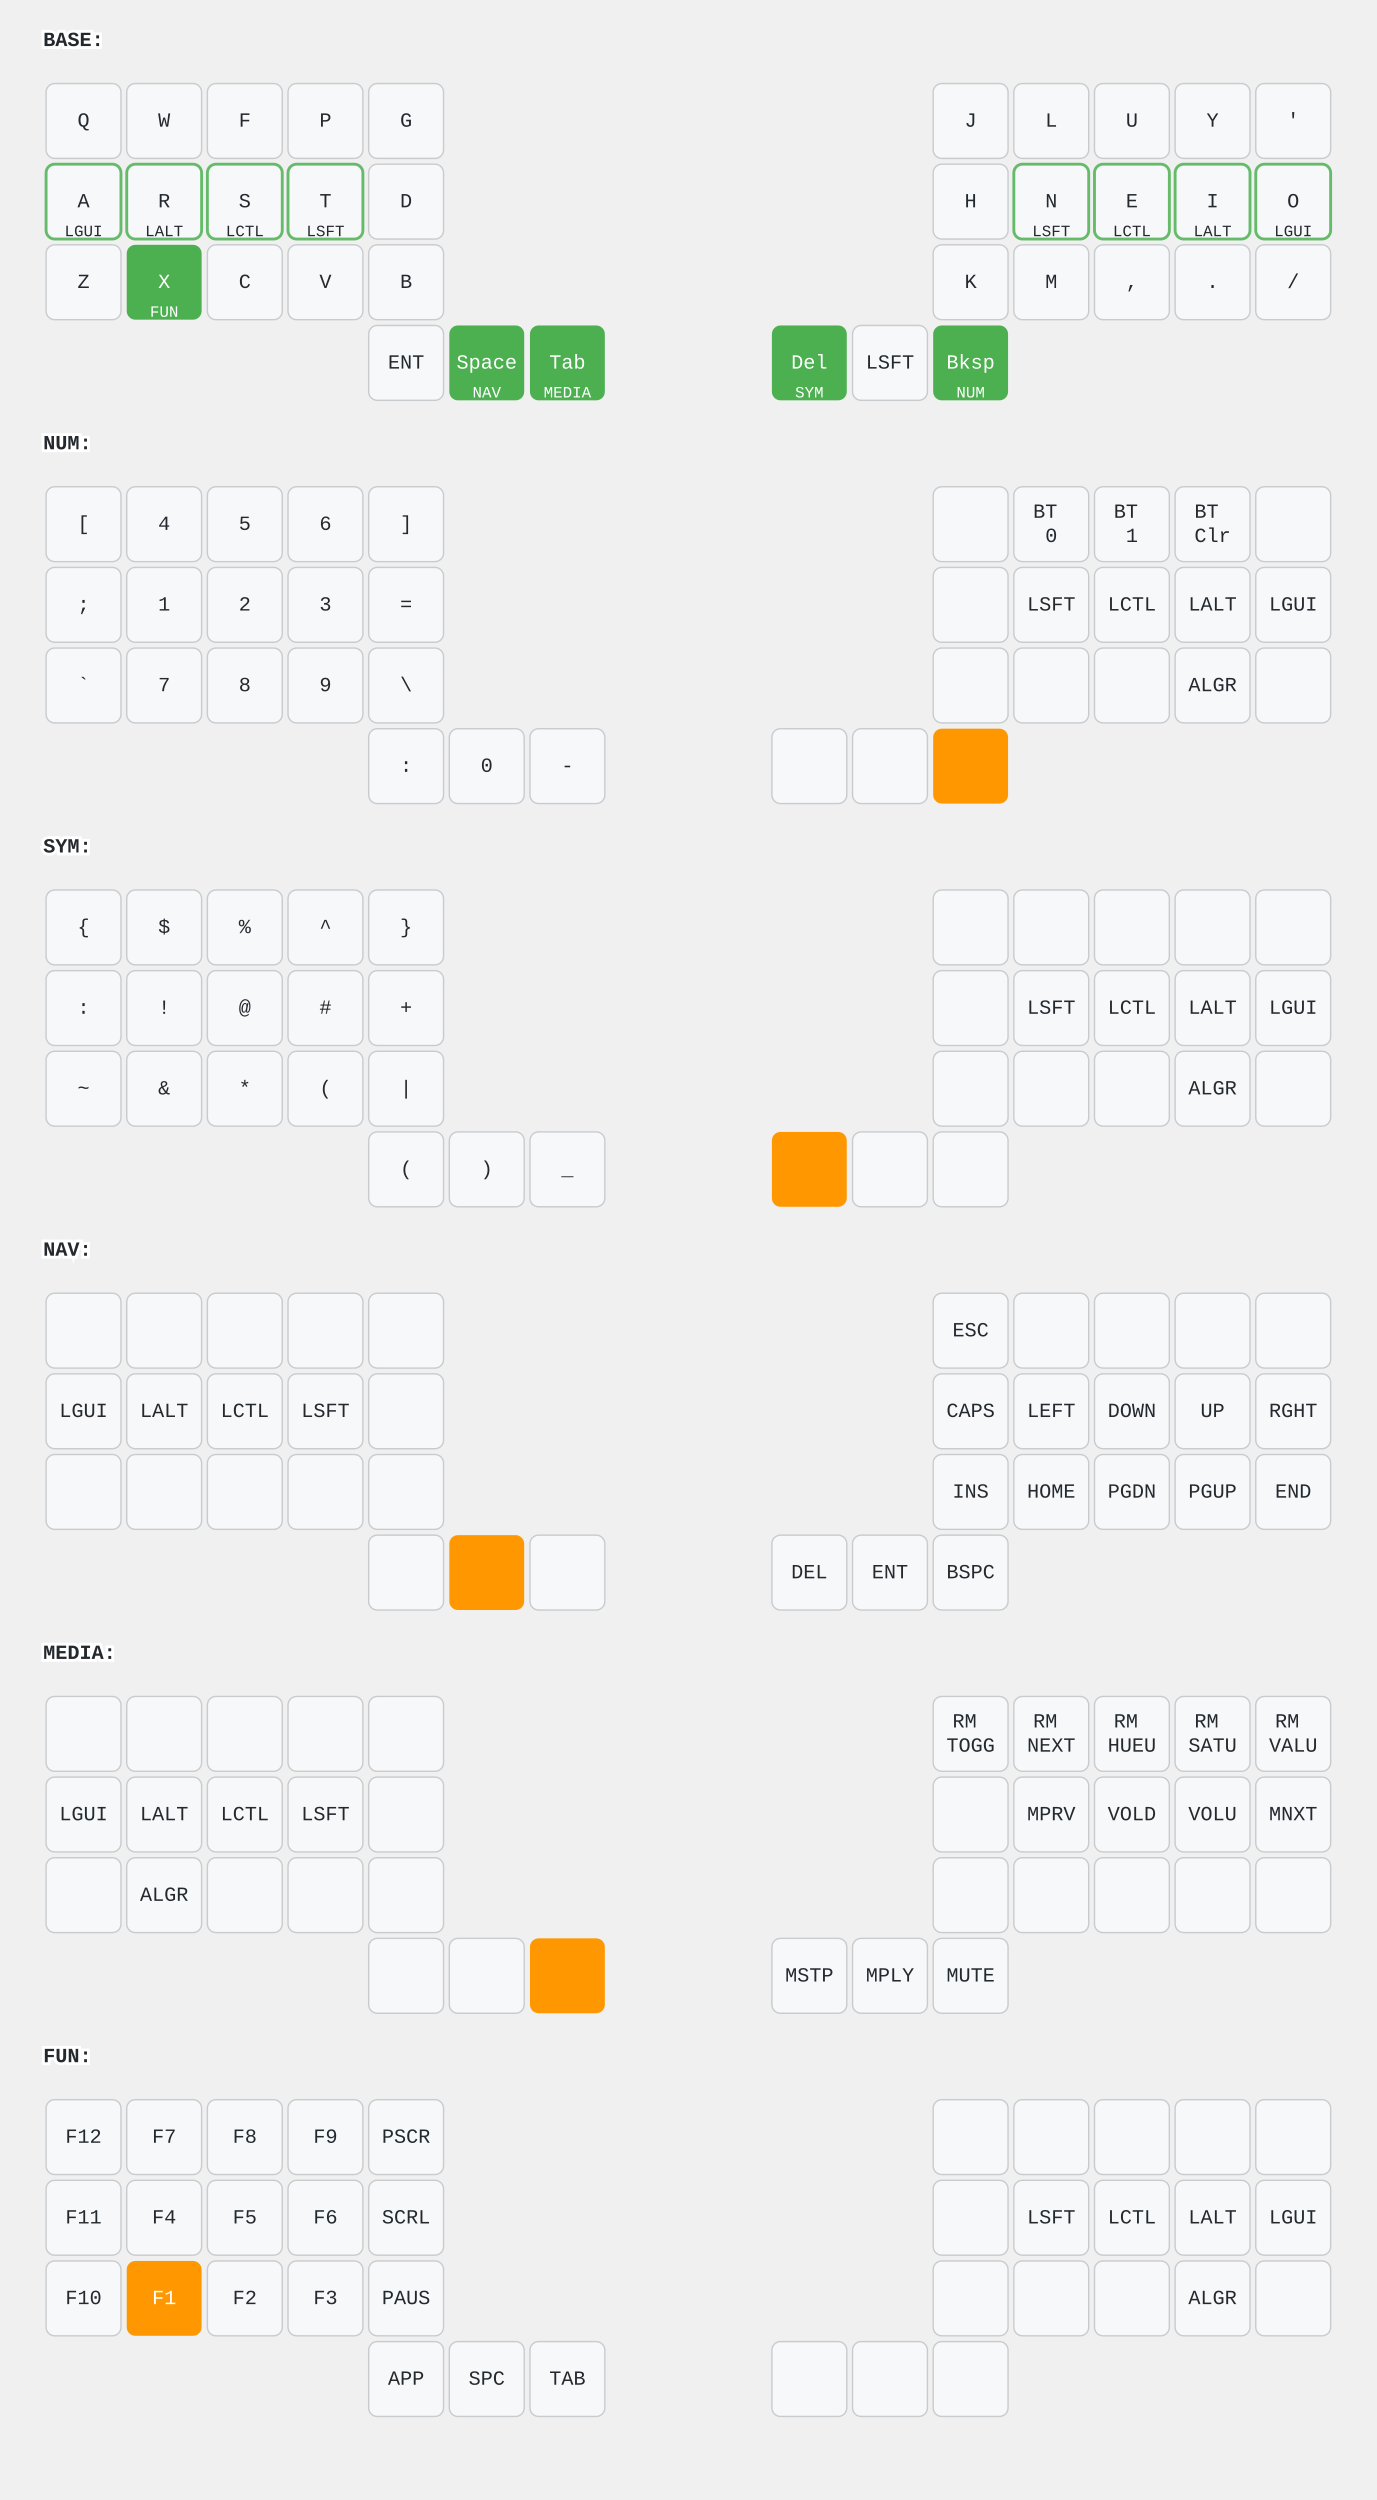
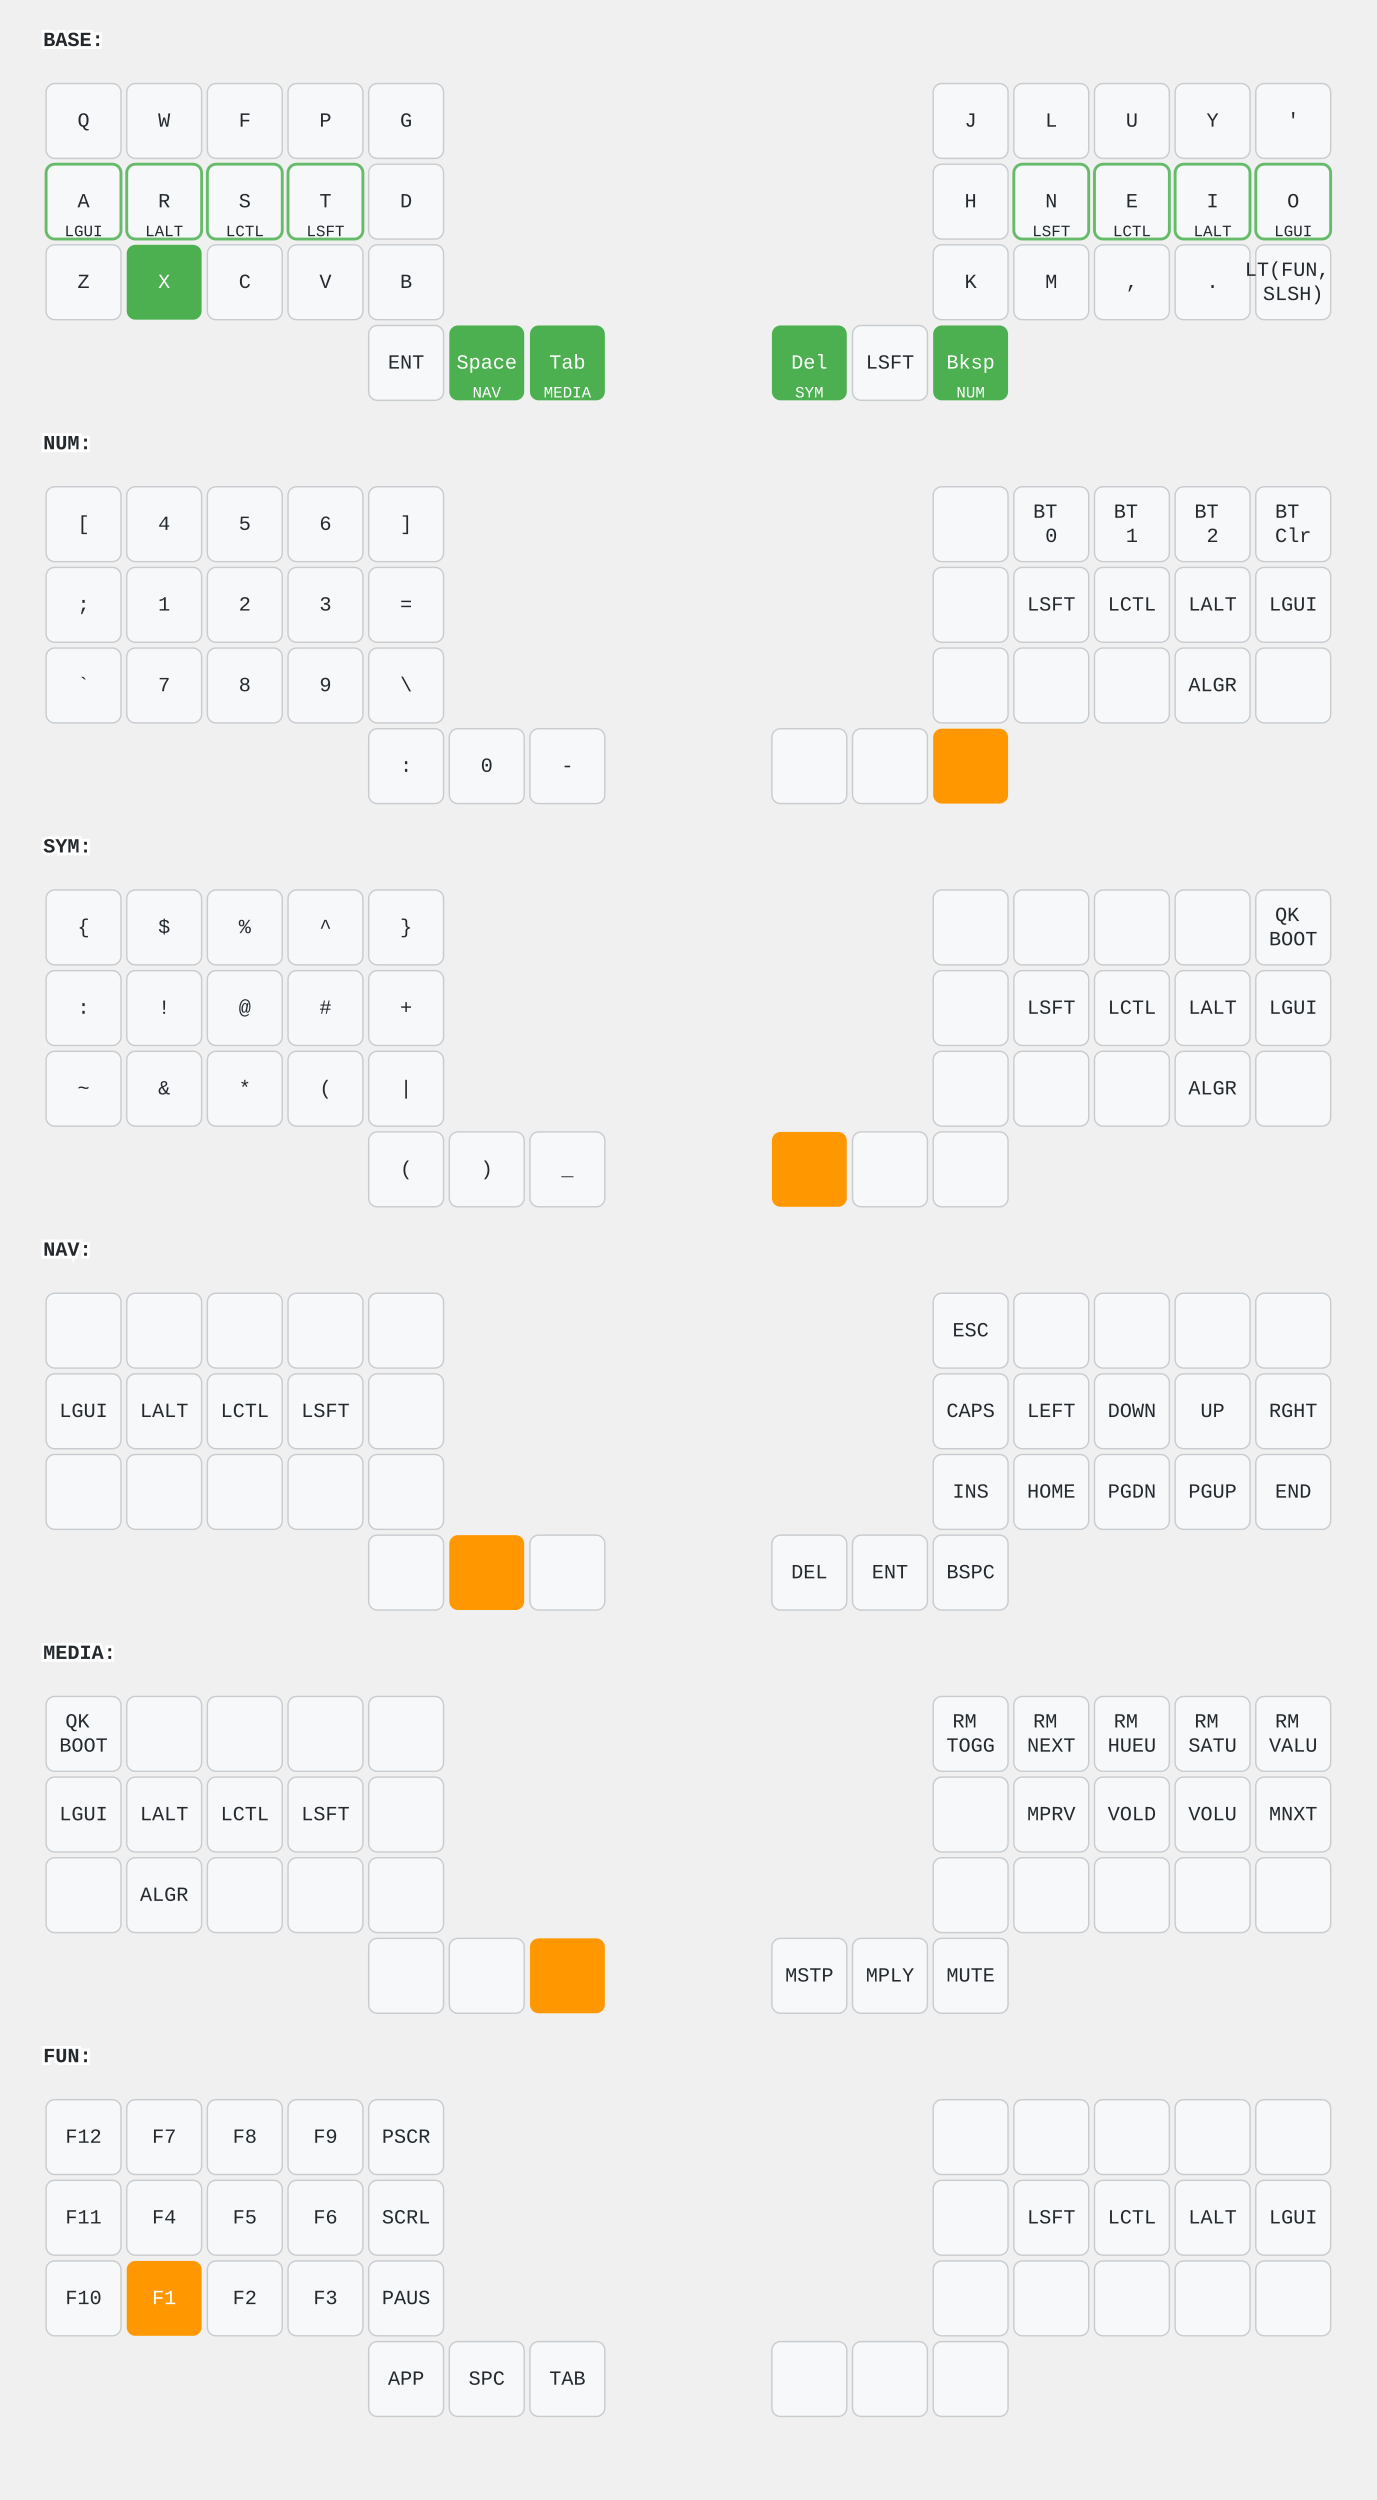
<svg xmlns="http://www.w3.org/2000/svg" width="956" height="1736" viewBox="0 0 956 1736" class="keymap">
  <style>/* inherit to force styles through use tags */
svg path {
    fill: inherit;
}

/* font and background color specifications */
svg.keymap {
    font-family: SFMono-Regular,Consolas,Liberation Mono,Menlo,monospace;
    font-size: 14px;
    font-kerning: normal;
    text-rendering: optimizeLegibility;
    fill: #24292e;
}

/* default key styling */
rect.key {
    fill: #f6f8fa;
}

rect.key, rect.combo {
    stroke: #c9cccf;
    stroke-width: 1;
}

/* default key side styling, only used is draw_key_sides is set */
rect.side {
    filter: brightness(90%);
}

/* color accent for combo boxes */
rect.combo, rect.combo-separate {
    fill: #cdf;
}

/* color accent for held keys */
rect.held, rect.combo.held {
    fill: #fdd;
}

/* color accent for ghost (optional) keys */
rect.ghost, rect.combo.ghost {
    stroke-dasharray: 4, 4;
    stroke-width: 2;
}

text {
    text-anchor: middle;
    dominant-baseline: middle;
}

/* styling for layer labels */
text.label {
    font-weight: bold;
    text-anchor: start;
    stroke: white;
    stroke-width: 4;
    paint-order: stroke;
}

/* styling for optional footer */
text.footer {
    text-anchor: end;
    dominant-baseline: auto;
    stroke: white;
    stroke-width: 4;
    paint-order: stroke;
}

/* styling for combo tap, and key non-tap label text */
text.combo, text.hold, text.shifted, text.left, text.right {
    font-size: 11px;
}

text.hold {
    text-anchor: middle;
    dominant-baseline: auto;
}

text.shifted {
    text-anchor: middle;
    dominant-baseline: hanging;
}

text.left {
    text-anchor: start;
}

text.right {
    text-anchor: end;
}

text.layer-activator {
    text-decoration: underline;
}

/* styling for hold/shifted label text in combo box */
text.combo.hold, text.combo.shifted, text.combo.left, text.combo.right {
    font-size: 8px;
}

/* lighter symbol for transparent keys */
text.trans {
    fill: #7b7e81;
}

/* styling for combo dendrons */
path.combo {
    stroke-width: 1;
    stroke: gray;
    fill: none;
}

/* Start Tabler Icons Cleanup */
/* cannot use height/width with glyphs */
.icon-tabler &gt; path {
    fill: inherit;
    stroke: inherit;
    stroke-width: 2;
}
/* hide tabler's default box */
.icon-tabler &gt; path[stroke="none"][fill="none"] {
    visibility: hidden;
}
/* End Tabler Icons Cleanup */

/* Remove underline from layer activator text */
text.layer-activator {
  text-decoration: none !important;
}

/* Remove bold from hold text (layer names on modifier keys) */
text.hold {
  font-weight: normal !important;
}

/* Highlight layer-tap thumb keys (positions 21, 31-33, 35) with bright green */
.layer-BASE .keypos-21 rect,
.layer-BASE .keypos-31 rect,
.layer-BASE .keypos-32 rect,
.layer-BASE .keypos-33 rect,
.layer-BASE .keypos-35 rect {
  fill: #4CAF50 !important;
  stroke: none !important;
  opacity: 1 !important;
}
.layer-BASE .keypos-21 text,
.layer-BASE .keypos-31 text,
.layer-BASE .keypos-32 text,
.layer-BASE .keypos-33 text,
.layer-BASE .keypos-35 text {
  fill: white !important;
}

/* Highlight home row mods (positions 10-13, 16-19) with lighter green stroke */
.layer-BASE .keypos-10 rect,
.layer-BASE .keypos-11 rect,
.layer-BASE .keypos-12 rect,
.layer-BASE .keypos-13 rect,
.layer-BASE .keypos-16 rect,
.layer-BASE .keypos-17 rect,
.layer-BASE .keypos-18 rect,
.layer-BASE .keypos-19 rect {
  stroke: #66BB6A !important;
  stroke-width: 2 !important;
}

/* On other layers, highlight the key that keeps you on that layer */
.layer-NAV .keypos-31 rect,
.layer-MEDIA .keypos-32 rect,
.layer-NUM .keypos-35 rect,
.layer-SYM .keypos-33 rect,
.layer-FUN .keypos-21 rect {
  fill: #FF9800 !important;
  stroke: none !important;
}
.layer-NAV .keypos-31 text,
.layer-MEDIA .keypos-32 text,
.layer-NUM .keypos-35 text,
.layer-SYM .keypos-33 text,
.layer-FUN .keypos-21 text {
  fill: white !important;
}

/* Make sure ghost keys (on other layers) are clearly different */
.key.ghost rect {
  opacity: 0.3 !important;
}
</style>
  <g transform="translate(30, 0)" class="layer-BASE">
    <text x="0" y="28" class="label" id="BASE">BASE:</text>
    <g transform="translate(0, 56)">
      <g transform="translate(28, 28)" class="key keypos-0">
        <rect rx="6" ry="6" x="-26" y="-26" width="52" height="52" class="key" />
        <text x="0" y="0" class="key tap">Q</text>
      </g>
      <g transform="translate(84, 28)" class="key keypos-1">
        <rect rx="6" ry="6" x="-26" y="-26" width="52" height="52" class="key" />
        <text x="0" y="0" class="key tap">W</text>
      </g>
      <g transform="translate(140, 28)" class="key keypos-2">
        <rect rx="6" ry="6" x="-26" y="-26" width="52" height="52" class="key" />
        <text x="0" y="0" class="key tap">F</text>
      </g>
      <g transform="translate(196, 28)" class="key keypos-3">
        <rect rx="6" ry="6" x="-26" y="-26" width="52" height="52" class="key" />
        <text x="0" y="0" class="key tap">P</text>
      </g>
      <g transform="translate(252, 28)" class="key keypos-4">
        <rect rx="6" ry="6" x="-26" y="-26" width="52" height="52" class="key" />
        <text x="0" y="0" class="key tap">G</text>
      </g>
      <g transform="translate(644, 28)" class="key keypos-5">
        <rect rx="6" ry="6" x="-26" y="-26" width="52" height="52" class="key" />
        <text x="0" y="0" class="key tap">J</text>
      </g>
      <g transform="translate(700, 28)" class="key keypos-6">
        <rect rx="6" ry="6" x="-26" y="-26" width="52" height="52" class="key" />
        <text x="0" y="0" class="key tap">L</text>
      </g>
      <g transform="translate(756, 28)" class="key keypos-7">
        <rect rx="6" ry="6" x="-26" y="-26" width="52" height="52" class="key" />
        <text x="0" y="0" class="key tap">U</text>
      </g>
      <g transform="translate(812, 28)" class="key keypos-8">
        <rect rx="6" ry="6" x="-26" y="-26" width="52" height="52" class="key" />
        <text x="0" y="0" class="key tap">Y</text>
      </g>
      <g transform="translate(868, 28)" class="key keypos-9">
        <rect rx="6" ry="6" x="-26" y="-26" width="52" height="52" class="key" />
        <text x="0" y="0" class="key tap">'</text>
      </g>
      <g transform="translate(28, 84)" class="key keypos-10">
        <rect rx="6" ry="6" x="-26" y="-26" width="52" height="52" class="key" />
        <text x="0" y="0" class="key tap">A</text>
        <text x="0" y="24" class="key hold">LGUI</text>
      </g>
      <g transform="translate(84, 84)" class="key keypos-11">
        <rect rx="6" ry="6" x="-26" y="-26" width="52" height="52" class="key" />
        <text x="0" y="0" class="key tap">R</text>
        <text x="0" y="24" class="key hold">LALT</text>
      </g>
      <g transform="translate(140, 84)" class="key keypos-12">
        <rect rx="6" ry="6" x="-26" y="-26" width="52" height="52" class="key" />
        <text x="0" y="0" class="key tap">S</text>
        <text x="0" y="24" class="key hold">LCTL</text>
      </g>
      <g transform="translate(196, 84)" class="key keypos-13">
        <rect rx="6" ry="6" x="-26" y="-26" width="52" height="52" class="key" />
        <text x="0" y="0" class="key tap">T</text>
        <text x="0" y="24" class="key hold">LSFT</text>
      </g>
      <g transform="translate(252, 84)" class="key keypos-14">
        <rect rx="6" ry="6" x="-26" y="-26" width="52" height="52" class="key" />
        <text x="0" y="0" class="key tap">D</text>
      </g>
      <g transform="translate(644, 84)" class="key keypos-15">
        <rect rx="6" ry="6" x="-26" y="-26" width="52" height="52" class="key" />
        <text x="0" y="0" class="key tap">H</text>
      </g>
      <g transform="translate(700, 84)" class="key keypos-16">
        <rect rx="6" ry="6" x="-26" y="-26" width="52" height="52" class="key" />
        <text x="0" y="0" class="key tap">N</text>
        <text x="0" y="24" class="key hold">LSFT</text>
      </g>
      <g transform="translate(756, 84)" class="key keypos-17">
        <rect rx="6" ry="6" x="-26" y="-26" width="52" height="52" class="key" />
        <text x="0" y="0" class="key tap">E</text>
        <text x="0" y="24" class="key hold">LCTL</text>
      </g>
      <g transform="translate(812, 84)" class="key keypos-18">
        <rect rx="6" ry="6" x="-26" y="-26" width="52" height="52" class="key" />
        <text x="0" y="0" class="key tap">I</text>
        <text x="0" y="24" class="key hold">LALT</text>
      </g>
      <g transform="translate(868, 84)" class="key keypos-19">
        <rect rx="6" ry="6" x="-26" y="-26" width="52" height="52" class="key" />
        <text x="0" y="0" class="key tap">O</text>
        <text x="0" y="24" class="key hold">LGUI</text>
      </g>
      <g transform="translate(28, 140)" class="key keypos-20">
        <rect rx="6" ry="6" x="-26" y="-26" width="52" height="52" class="key" />
        <text x="0" y="0" class="key tap">Z</text>
      </g>
      <g transform="translate(84, 140)" class="key keypos-21">
        <rect rx="6" ry="6" x="-26" y="-26" width="52" height="52" class="key" />
        <text x="0" y="0" class="key tap">X</text>
-         <a href="#FUN">
-           <text x="0" y="24" class="key hold layer-activator">FUN</text>
-         </a>
      </g>
      <g transform="translate(140, 140)" class="key keypos-22">
        <rect rx="6" ry="6" x="-26" y="-26" width="52" height="52" class="key" />
        <text x="0" y="0" class="key tap">C</text>
      </g>
      <g transform="translate(196, 140)" class="key keypos-23">
        <rect rx="6" ry="6" x="-26" y="-26" width="52" height="52" class="key" />
        <text x="0" y="0" class="key tap">V</text>
      </g>
      <g transform="translate(252, 140)" class="key keypos-24">
        <rect rx="6" ry="6" x="-26" y="-26" width="52" height="52" class="key" />
        <text x="0" y="0" class="key tap">B</text>
      </g>
      <g transform="translate(644, 140)" class="key keypos-25">
        <rect rx="6" ry="6" x="-26" y="-26" width="52" height="52" class="key" />
        <text x="0" y="0" class="key tap">K</text>
      </g>
      <g transform="translate(700, 140)" class="key keypos-26">
        <rect rx="6" ry="6" x="-26" y="-26" width="52" height="52" class="key" />
        <text x="0" y="0" class="key tap">M</text>
      </g>
      <g transform="translate(756, 140)" class="key keypos-27">
        <rect rx="6" ry="6" x="-26" y="-26" width="52" height="52" class="key" />
        <text x="0" y="0" class="key tap">,</text>
      </g>
      <g transform="translate(812, 140)" class="key keypos-28">
        <rect rx="6" ry="6" x="-26" y="-26" width="52" height="52" class="key" />
        <text x="0" y="0" class="key tap">.</text>
      </g>
      <g transform="translate(868, 140)" class="key keypos-29">
        <rect rx="6" ry="6" x="-26" y="-26" width="52" height="52" class="key" />
-         <text x="0" y="0" class="key tap">/</text>
+         <text x="0" y="0" class="key tap">
+           <tspan x="0" dy="-0.6em">LT(FUN,</tspan>
+           <tspan x="0" dy="1.2em">SLSH)</tspan>
+         </text>
      </g>
      <g transform="translate(252, 196)" class="key keypos-30">
        <rect rx="6" ry="6" x="-26" y="-26" width="52" height="52" class="key" />
        <text x="0" y="0" class="key tap">ENT</text>
      </g>
      <g transform="translate(308, 196)" class="key keypos-31">
        <rect rx="6" ry="6" x="-26" y="-26" width="52" height="52" class="key" />
        <text x="0" y="0" class="key tap">Space</text>
        <a href="#NAV">
          <text x="0" y="24" class="key hold layer-activator">NAV</text>
        </a>
      </g>
      <g transform="translate(364, 196)" class="key keypos-32">
        <rect rx="6" ry="6" x="-26" y="-26" width="52" height="52" class="key" />
        <text x="0" y="0" class="key tap">Tab</text>
        <a href="#MEDIA">
          <text x="0" y="24" class="key hold layer-activator">MEDIA</text>
        </a>
      </g>
      <g transform="translate(532, 196)" class="key keypos-33">
        <rect rx="6" ry="6" x="-26" y="-26" width="52" height="52" class="key" />
        <text x="0" y="0" class="key tap">Del</text>
        <a href="#SYM">
          <text x="0" y="24" class="key hold layer-activator">SYM</text>
        </a>
      </g>
      <g transform="translate(588, 196)" class="key keypos-34">
        <rect rx="6" ry="6" x="-26" y="-26" width="52" height="52" class="key" />
        <text x="0" y="0" class="key tap">LSFT</text>
      </g>
      <g transform="translate(644, 196)" class="key keypos-35">
        <rect rx="6" ry="6" x="-26" y="-26" width="52" height="52" class="key" />
        <text x="0" y="0" class="key tap">Bksp</text>
        <a href="#NUM">
          <text x="0" y="24" class="key hold layer-activator">NUM</text>
        </a>
      </g>
    </g>
  </g>
  <g transform="translate(30, 280)" class="layer-NUM">
    <text x="0" y="28" class="label" id="NUM">NUM:</text>
    <g transform="translate(0, 56)">
      <g transform="translate(28, 28)" class="key keypos-0">
        <rect rx="6" ry="6" x="-26" y="-26" width="52" height="52" class="key" />
        <text x="0" y="0" class="key tap">[</text>
      </g>
      <g transform="translate(84, 28)" class="key keypos-1">
        <rect rx="6" ry="6" x="-26" y="-26" width="52" height="52" class="key" />
        <text x="0" y="0" class="key tap">4</text>
      </g>
      <g transform="translate(140, 28)" class="key keypos-2">
        <rect rx="6" ry="6" x="-26" y="-26" width="52" height="52" class="key" />
        <text x="0" y="0" class="key tap">5</text>
      </g>
      <g transform="translate(196, 28)" class="key keypos-3">
        <rect rx="6" ry="6" x="-26" y="-26" width="52" height="52" class="key" />
        <text x="0" y="0" class="key tap">6</text>
      </g>
      <g transform="translate(252, 28)" class="key keypos-4">
        <rect rx="6" ry="6" x="-26" y="-26" width="52" height="52" class="key" />
        <text x="0" y="0" class="key tap">]</text>
      </g>
      <g transform="translate(644, 28)" class="key keypos-5">
        <rect rx="6" ry="6" x="-26" y="-26" width="52" height="52" class="key" />
      </g>
      <g transform="translate(700, 28)" class="key keypos-6">
        <rect rx="6" ry="6" x="-26" y="-26" width="52" height="52" class="key" />
        <text x="0" y="0" class="key tap">
          <tspan x="0" dy="-0.6em">BT</tspan>
          <tspan x="0" dy="1.2em">0</tspan>
        </text>
      </g>
      <g transform="translate(756, 28)" class="key keypos-7">
        <rect rx="6" ry="6" x="-26" y="-26" width="52" height="52" class="key" />
        <text x="0" y="0" class="key tap">
          <tspan x="0" dy="-0.6em">BT</tspan>
          <tspan x="0" dy="1.2em">1</tspan>
        </text>
      </g>
      <g transform="translate(812, 28)" class="key keypos-8">
        <rect rx="6" ry="6" x="-26" y="-26" width="52" height="52" class="key" />
        <text x="0" y="0" class="key tap">
          <tspan x="0" dy="-0.6em">BT</tspan>
+           <tspan x="0" dy="1.2em">2</tspan>
+         </text>
+       </g>
+       <g transform="translate(868, 28)" class="key keypos-9">
+         <rect rx="6" ry="6" x="-26" y="-26" width="52" height="52" class="key" />
+         <text x="0" y="0" class="key tap">
+           <tspan x="0" dy="-0.6em">BT</tspan>
          <tspan x="0" dy="1.2em">Clr</tspan>
        </text>
-       </g>
-       <g transform="translate(868, 28)" class="key keypos-9">
-         <rect rx="6" ry="6" x="-26" y="-26" width="52" height="52" class="key" />
      </g>
      <g transform="translate(28, 84)" class="key keypos-10">
        <rect rx="6" ry="6" x="-26" y="-26" width="52" height="52" class="key" />
        <text x="0" y="0" class="key tap">;</text>
      </g>
      <g transform="translate(84, 84)" class="key keypos-11">
        <rect rx="6" ry="6" x="-26" y="-26" width="52" height="52" class="key" />
        <text x="0" y="0" class="key tap">1</text>
      </g>
      <g transform="translate(140, 84)" class="key keypos-12">
        <rect rx="6" ry="6" x="-26" y="-26" width="52" height="52" class="key" />
        <text x="0" y="0" class="key tap">2</text>
      </g>
      <g transform="translate(196, 84)" class="key keypos-13">
        <rect rx="6" ry="6" x="-26" y="-26" width="52" height="52" class="key" />
        <text x="0" y="0" class="key tap">3</text>
      </g>
      <g transform="translate(252, 84)" class="key keypos-14">
        <rect rx="6" ry="6" x="-26" y="-26" width="52" height="52" class="key" />
        <text x="0" y="0" class="key tap">=</text>
      </g>
      <g transform="translate(644, 84)" class="key keypos-15">
        <rect rx="6" ry="6" x="-26" y="-26" width="52" height="52" class="key" />
      </g>
      <g transform="translate(700, 84)" class="key keypos-16">
        <rect rx="6" ry="6" x="-26" y="-26" width="52" height="52" class="key" />
        <text x="0" y="0" class="key tap">LSFT</text>
      </g>
      <g transform="translate(756, 84)" class="key keypos-17">
        <rect rx="6" ry="6" x="-26" y="-26" width="52" height="52" class="key" />
        <text x="0" y="0" class="key tap">LCTL</text>
      </g>
      <g transform="translate(812, 84)" class="key keypos-18">
        <rect rx="6" ry="6" x="-26" y="-26" width="52" height="52" class="key" />
        <text x="0" y="0" class="key tap">LALT</text>
      </g>
      <g transform="translate(868, 84)" class="key keypos-19">
        <rect rx="6" ry="6" x="-26" y="-26" width="52" height="52" class="key" />
        <text x="0" y="0" class="key tap">LGUI</text>
      </g>
      <g transform="translate(28, 140)" class="key keypos-20">
        <rect rx="6" ry="6" x="-26" y="-26" width="52" height="52" class="key" />
        <text x="0" y="0" class="key tap">`</text>
      </g>
      <g transform="translate(84, 140)" class="key keypos-21">
        <rect rx="6" ry="6" x="-26" y="-26" width="52" height="52" class="key" />
        <text x="0" y="0" class="key tap">7</text>
      </g>
      <g transform="translate(140, 140)" class="key keypos-22">
        <rect rx="6" ry="6" x="-26" y="-26" width="52" height="52" class="key" />
        <text x="0" y="0" class="key tap">8</text>
      </g>
      <g transform="translate(196, 140)" class="key keypos-23">
        <rect rx="6" ry="6" x="-26" y="-26" width="52" height="52" class="key" />
        <text x="0" y="0" class="key tap">9</text>
      </g>
      <g transform="translate(252, 140)" class="key keypos-24">
        <rect rx="6" ry="6" x="-26" y="-26" width="52" height="52" class="key" />
        <text x="0" y="0" class="key tap">\</text>
      </g>
      <g transform="translate(644, 140)" class="key keypos-25">
        <rect rx="6" ry="6" x="-26" y="-26" width="52" height="52" class="key" />
      </g>
      <g transform="translate(700, 140)" class="key keypos-26">
        <rect rx="6" ry="6" x="-26" y="-26" width="52" height="52" class="key" />
      </g>
      <g transform="translate(756, 140)" class="key keypos-27">
        <rect rx="6" ry="6" x="-26" y="-26" width="52" height="52" class="key" />
      </g>
      <g transform="translate(812, 140)" class="key keypos-28">
        <rect rx="6" ry="6" x="-26" y="-26" width="52" height="52" class="key" />
        <text x="0" y="0" class="key tap">ALGR</text>
      </g>
      <g transform="translate(868, 140)" class="key keypos-29">
        <rect rx="6" ry="6" x="-26" y="-26" width="52" height="52" class="key" />
      </g>
      <g transform="translate(252, 196)" class="key keypos-30">
        <rect rx="6" ry="6" x="-26" y="-26" width="52" height="52" class="key" />
        <text x="0" y="0" class="key tap">:</text>
      </g>
      <g transform="translate(308, 196)" class="key keypos-31">
        <rect rx="6" ry="6" x="-26" y="-26" width="52" height="52" class="key" />
        <text x="0" y="0" class="key tap">0</text>
      </g>
      <g transform="translate(364, 196)" class="key keypos-32">
        <rect rx="6" ry="6" x="-26" y="-26" width="52" height="52" class="key" />
        <text x="0" y="0" class="key tap">-</text>
      </g>
      <g transform="translate(532, 196)" class="key keypos-33">
        <rect rx="6" ry="6" x="-26" y="-26" width="52" height="52" class="key" />
      </g>
      <g transform="translate(588, 196)" class="key keypos-34">
        <rect rx="6" ry="6" x="-26" y="-26" width="52" height="52" class="key" />
      </g>
      <g transform="translate(644, 196)" class="key keypos-35">
        <rect rx="6" ry="6" x="-26" y="-26" width="52" height="52" class="key" />
      </g>
    </g>
  </g>
  <g transform="translate(30, 560)" class="layer-SYM">
    <text x="0" y="28" class="label" id="SYM">SYM:</text>
    <g transform="translate(0, 56)">
      <g transform="translate(28, 28)" class="key keypos-0">
        <rect rx="6" ry="6" x="-26" y="-26" width="52" height="52" class="key" />
        <text x="0" y="0" class="key tap">{</text>
      </g>
      <g transform="translate(84, 28)" class="key keypos-1">
        <rect rx="6" ry="6" x="-26" y="-26" width="52" height="52" class="key" />
        <text x="0" y="0" class="key tap">$</text>
      </g>
      <g transform="translate(140, 28)" class="key keypos-2">
        <rect rx="6" ry="6" x="-26" y="-26" width="52" height="52" class="key" />
        <text x="0" y="0" class="key tap">%</text>
      </g>
      <g transform="translate(196, 28)" class="key keypos-3">
        <rect rx="6" ry="6" x="-26" y="-26" width="52" height="52" class="key" />
        <text x="0" y="0" class="key tap">^</text>
      </g>
      <g transform="translate(252, 28)" class="key keypos-4">
        <rect rx="6" ry="6" x="-26" y="-26" width="52" height="52" class="key" />
        <text x="0" y="0" class="key tap">}</text>
      </g>
      <g transform="translate(644, 28)" class="key keypos-5">
        <rect rx="6" ry="6" x="-26" y="-26" width="52" height="52" class="key" />
      </g>
      <g transform="translate(700, 28)" class="key keypos-6">
        <rect rx="6" ry="6" x="-26" y="-26" width="52" height="52" class="key" />
      </g>
      <g transform="translate(756, 28)" class="key keypos-7">
        <rect rx="6" ry="6" x="-26" y="-26" width="52" height="52" class="key" />
      </g>
      <g transform="translate(812, 28)" class="key keypos-8">
        <rect rx="6" ry="6" x="-26" y="-26" width="52" height="52" class="key" />
      </g>
      <g transform="translate(868, 28)" class="key keypos-9">
        <rect rx="6" ry="6" x="-26" y="-26" width="52" height="52" class="key" />
+         <text x="0" y="0" class="key tap">
+           <tspan x="0" dy="-0.6em">QK</tspan>
+           <tspan x="0" dy="1.2em">BOOT</tspan>
+         </text>
      </g>
      <g transform="translate(28, 84)" class="key keypos-10">
        <rect rx="6" ry="6" x="-26" y="-26" width="52" height="52" class="key" />
        <text x="0" y="0" class="key tap">:</text>
      </g>
      <g transform="translate(84, 84)" class="key keypos-11">
        <rect rx="6" ry="6" x="-26" y="-26" width="52" height="52" class="key" />
        <text x="0" y="0" class="key tap">!</text>
      </g>
      <g transform="translate(140, 84)" class="key keypos-12">
        <rect rx="6" ry="6" x="-26" y="-26" width="52" height="52" class="key" />
        <text x="0" y="0" class="key tap">@</text>
      </g>
      <g transform="translate(196, 84)" class="key keypos-13">
        <rect rx="6" ry="6" x="-26" y="-26" width="52" height="52" class="key" />
        <text x="0" y="0" class="key tap">#</text>
      </g>
      <g transform="translate(252, 84)" class="key keypos-14">
        <rect rx="6" ry="6" x="-26" y="-26" width="52" height="52" class="key" />
        <text x="0" y="0" class="key tap">+</text>
      </g>
      <g transform="translate(644, 84)" class="key keypos-15">
        <rect rx="6" ry="6" x="-26" y="-26" width="52" height="52" class="key" />
      </g>
      <g transform="translate(700, 84)" class="key keypos-16">
        <rect rx="6" ry="6" x="-26" y="-26" width="52" height="52" class="key" />
        <text x="0" y="0" class="key tap">LSFT</text>
      </g>
      <g transform="translate(756, 84)" class="key keypos-17">
        <rect rx="6" ry="6" x="-26" y="-26" width="52" height="52" class="key" />
        <text x="0" y="0" class="key tap">LCTL</text>
      </g>
      <g transform="translate(812, 84)" class="key keypos-18">
        <rect rx="6" ry="6" x="-26" y="-26" width="52" height="52" class="key" />
        <text x="0" y="0" class="key tap">LALT</text>
      </g>
      <g transform="translate(868, 84)" class="key keypos-19">
        <rect rx="6" ry="6" x="-26" y="-26" width="52" height="52" class="key" />
        <text x="0" y="0" class="key tap">LGUI</text>
      </g>
      <g transform="translate(28, 140)" class="key keypos-20">
        <rect rx="6" ry="6" x="-26" y="-26" width="52" height="52" class="key" />
        <text x="0" y="0" class="key tap">~</text>
      </g>
      <g transform="translate(84, 140)" class="key keypos-21">
        <rect rx="6" ry="6" x="-26" y="-26" width="52" height="52" class="key" />
        <text x="0" y="0" class="key tap">&amp;</text>
      </g>
      <g transform="translate(140, 140)" class="key keypos-22">
        <rect rx="6" ry="6" x="-26" y="-26" width="52" height="52" class="key" />
        <text x="0" y="0" class="key tap">*</text>
      </g>
      <g transform="translate(196, 140)" class="key keypos-23">
        <rect rx="6" ry="6" x="-26" y="-26" width="52" height="52" class="key" />
        <text x="0" y="0" class="key tap">(</text>
      </g>
      <g transform="translate(252, 140)" class="key keypos-24">
        <rect rx="6" ry="6" x="-26" y="-26" width="52" height="52" class="key" />
        <text x="0" y="0" class="key tap">|</text>
      </g>
      <g transform="translate(644, 140)" class="key keypos-25">
        <rect rx="6" ry="6" x="-26" y="-26" width="52" height="52" class="key" />
      </g>
      <g transform="translate(700, 140)" class="key keypos-26">
        <rect rx="6" ry="6" x="-26" y="-26" width="52" height="52" class="key" />
      </g>
      <g transform="translate(756, 140)" class="key keypos-27">
        <rect rx="6" ry="6" x="-26" y="-26" width="52" height="52" class="key" />
      </g>
      <g transform="translate(812, 140)" class="key keypos-28">
        <rect rx="6" ry="6" x="-26" y="-26" width="52" height="52" class="key" />
        <text x="0" y="0" class="key tap">ALGR</text>
      </g>
      <g transform="translate(868, 140)" class="key keypos-29">
        <rect rx="6" ry="6" x="-26" y="-26" width="52" height="52" class="key" />
      </g>
      <g transform="translate(252, 196)" class="key keypos-30">
        <rect rx="6" ry="6" x="-26" y="-26" width="52" height="52" class="key" />
        <text x="0" y="0" class="key tap">(</text>
      </g>
      <g transform="translate(308, 196)" class="key keypos-31">
        <rect rx="6" ry="6" x="-26" y="-26" width="52" height="52" class="key" />
        <text x="0" y="0" class="key tap">)</text>
      </g>
      <g transform="translate(364, 196)" class="key keypos-32">
        <rect rx="6" ry="6" x="-26" y="-26" width="52" height="52" class="key" />
        <text x="0" y="0" class="key tap">_</text>
      </g>
      <g transform="translate(532, 196)" class="key keypos-33">
        <rect rx="6" ry="6" x="-26" y="-26" width="52" height="52" class="key" />
      </g>
      <g transform="translate(588, 196)" class="key keypos-34">
        <rect rx="6" ry="6" x="-26" y="-26" width="52" height="52" class="key" />
      </g>
      <g transform="translate(644, 196)" class="key keypos-35">
        <rect rx="6" ry="6" x="-26" y="-26" width="52" height="52" class="key" />
      </g>
    </g>
  </g>
  <g transform="translate(30, 840)" class="layer-NAV">
    <text x="0" y="28" class="label" id="NAV">NAV:</text>
    <g transform="translate(0, 56)">
      <g transform="translate(28, 28)" class="key keypos-0">
        <rect rx="6" ry="6" x="-26" y="-26" width="52" height="52" class="key" />
      </g>
      <g transform="translate(84, 28)" class="key keypos-1">
        <rect rx="6" ry="6" x="-26" y="-26" width="52" height="52" class="key" />
      </g>
      <g transform="translate(140, 28)" class="key keypos-2">
        <rect rx="6" ry="6" x="-26" y="-26" width="52" height="52" class="key" />
      </g>
      <g transform="translate(196, 28)" class="key keypos-3">
        <rect rx="6" ry="6" x="-26" y="-26" width="52" height="52" class="key" />
      </g>
      <g transform="translate(252, 28)" class="key keypos-4">
        <rect rx="6" ry="6" x="-26" y="-26" width="52" height="52" class="key" />
      </g>
      <g transform="translate(644, 28)" class="key keypos-5">
        <rect rx="6" ry="6" x="-26" y="-26" width="52" height="52" class="key" />
        <text x="0" y="0" class="key tap">ESC</text>
      </g>
      <g transform="translate(700, 28)" class="key keypos-6">
        <rect rx="6" ry="6" x="-26" y="-26" width="52" height="52" class="key" />
      </g>
      <g transform="translate(756, 28)" class="key keypos-7">
        <rect rx="6" ry="6" x="-26" y="-26" width="52" height="52" class="key" />
      </g>
      <g transform="translate(812, 28)" class="key keypos-8">
        <rect rx="6" ry="6" x="-26" y="-26" width="52" height="52" class="key" />
      </g>
      <g transform="translate(868, 28)" class="key keypos-9">
        <rect rx="6" ry="6" x="-26" y="-26" width="52" height="52" class="key" />
      </g>
      <g transform="translate(28, 84)" class="key keypos-10">
        <rect rx="6" ry="6" x="-26" y="-26" width="52" height="52" class="key" />
        <text x="0" y="0" class="key tap">LGUI</text>
      </g>
      <g transform="translate(84, 84)" class="key keypos-11">
        <rect rx="6" ry="6" x="-26" y="-26" width="52" height="52" class="key" />
        <text x="0" y="0" class="key tap">LALT</text>
      </g>
      <g transform="translate(140, 84)" class="key keypos-12">
        <rect rx="6" ry="6" x="-26" y="-26" width="52" height="52" class="key" />
        <text x="0" y="0" class="key tap">LCTL</text>
      </g>
      <g transform="translate(196, 84)" class="key keypos-13">
        <rect rx="6" ry="6" x="-26" y="-26" width="52" height="52" class="key" />
        <text x="0" y="0" class="key tap">LSFT</text>
      </g>
      <g transform="translate(252, 84)" class="key keypos-14">
        <rect rx="6" ry="6" x="-26" y="-26" width="52" height="52" class="key" />
      </g>
      <g transform="translate(644, 84)" class="key keypos-15">
        <rect rx="6" ry="6" x="-26" y="-26" width="52" height="52" class="key" />
        <text x="0" y="0" class="key tap">CAPS</text>
      </g>
      <g transform="translate(700, 84)" class="key keypos-16">
        <rect rx="6" ry="6" x="-26" y="-26" width="52" height="52" class="key" />
        <text x="0" y="0" class="key tap">LEFT</text>
      </g>
      <g transform="translate(756, 84)" class="key keypos-17">
        <rect rx="6" ry="6" x="-26" y="-26" width="52" height="52" class="key" />
        <text x="0" y="0" class="key tap">DOWN</text>
      </g>
      <g transform="translate(812, 84)" class="key keypos-18">
        <rect rx="6" ry="6" x="-26" y="-26" width="52" height="52" class="key" />
        <text x="0" y="0" class="key tap">UP</text>
      </g>
      <g transform="translate(868, 84)" class="key keypos-19">
        <rect rx="6" ry="6" x="-26" y="-26" width="52" height="52" class="key" />
        <text x="0" y="0" class="key tap">RGHT</text>
      </g>
      <g transform="translate(28, 140)" class="key keypos-20">
        <rect rx="6" ry="6" x="-26" y="-26" width="52" height="52" class="key" />
      </g>
      <g transform="translate(84, 140)" class="key keypos-21">
        <rect rx="6" ry="6" x="-26" y="-26" width="52" height="52" class="key" />
      </g>
      <g transform="translate(140, 140)" class="key keypos-22">
        <rect rx="6" ry="6" x="-26" y="-26" width="52" height="52" class="key" />
      </g>
      <g transform="translate(196, 140)" class="key keypos-23">
        <rect rx="6" ry="6" x="-26" y="-26" width="52" height="52" class="key" />
      </g>
      <g transform="translate(252, 140)" class="key keypos-24">
        <rect rx="6" ry="6" x="-26" y="-26" width="52" height="52" class="key" />
      </g>
      <g transform="translate(644, 140)" class="key keypos-25">
        <rect rx="6" ry="6" x="-26" y="-26" width="52" height="52" class="key" />
        <text x="0" y="0" class="key tap">INS</text>
      </g>
      <g transform="translate(700, 140)" class="key keypos-26">
        <rect rx="6" ry="6" x="-26" y="-26" width="52" height="52" class="key" />
        <text x="0" y="0" class="key tap">HOME</text>
      </g>
      <g transform="translate(756, 140)" class="key keypos-27">
        <rect rx="6" ry="6" x="-26" y="-26" width="52" height="52" class="key" />
        <text x="0" y="0" class="key tap">PGDN</text>
      </g>
      <g transform="translate(812, 140)" class="key keypos-28">
        <rect rx="6" ry="6" x="-26" y="-26" width="52" height="52" class="key" />
        <text x="0" y="0" class="key tap">PGUP</text>
      </g>
      <g transform="translate(868, 140)" class="key keypos-29">
        <rect rx="6" ry="6" x="-26" y="-26" width="52" height="52" class="key" />
        <text x="0" y="0" class="key tap">END</text>
      </g>
      <g transform="translate(252, 196)" class="key keypos-30">
        <rect rx="6" ry="6" x="-26" y="-26" width="52" height="52" class="key" />
      </g>
      <g transform="translate(308, 196)" class="key keypos-31">
        <rect rx="6" ry="6" x="-26" y="-26" width="52" height="52" class="key" />
      </g>
      <g transform="translate(364, 196)" class="key keypos-32">
        <rect rx="6" ry="6" x="-26" y="-26" width="52" height="52" class="key" />
      </g>
      <g transform="translate(532, 196)" class="key keypos-33">
        <rect rx="6" ry="6" x="-26" y="-26" width="52" height="52" class="key" />
        <text x="0" y="0" class="key tap">DEL</text>
      </g>
      <g transform="translate(588, 196)" class="key keypos-34">
        <rect rx="6" ry="6" x="-26" y="-26" width="52" height="52" class="key" />
        <text x="0" y="0" class="key tap">ENT</text>
      </g>
      <g transform="translate(644, 196)" class="key keypos-35">
        <rect rx="6" ry="6" x="-26" y="-26" width="52" height="52" class="key" />
        <text x="0" y="0" class="key tap">BSPC</text>
      </g>
    </g>
  </g>
  <g transform="translate(30, 1120)" class="layer-MEDIA">
    <text x="0" y="28" class="label" id="MEDIA">MEDIA:</text>
    <g transform="translate(0, 56)">
      <g transform="translate(28, 28)" class="key keypos-0">
        <rect rx="6" ry="6" x="-26" y="-26" width="52" height="52" class="key" />
+         <text x="0" y="0" class="key tap">
+           <tspan x="0" dy="-0.6em">QK</tspan>
+           <tspan x="0" dy="1.2em">BOOT</tspan>
+         </text>
      </g>
      <g transform="translate(84, 28)" class="key keypos-1">
        <rect rx="6" ry="6" x="-26" y="-26" width="52" height="52" class="key" />
      </g>
      <g transform="translate(140, 28)" class="key keypos-2">
        <rect rx="6" ry="6" x="-26" y="-26" width="52" height="52" class="key" />
      </g>
      <g transform="translate(196, 28)" class="key keypos-3">
        <rect rx="6" ry="6" x="-26" y="-26" width="52" height="52" class="key" />
      </g>
      <g transform="translate(252, 28)" class="key keypos-4">
        <rect rx="6" ry="6" x="-26" y="-26" width="52" height="52" class="key" />
      </g>
      <g transform="translate(644, 28)" class="key keypos-5">
        <rect rx="6" ry="6" x="-26" y="-26" width="52" height="52" class="key" />
        <text x="0" y="0" class="key tap">
          <tspan x="0" dy="-0.6em">RM</tspan>
          <tspan x="0" dy="1.2em">TOGG</tspan>
        </text>
      </g>
      <g transform="translate(700, 28)" class="key keypos-6">
        <rect rx="6" ry="6" x="-26" y="-26" width="52" height="52" class="key" />
        <text x="0" y="0" class="key tap">
          <tspan x="0" dy="-0.6em">RM</tspan>
          <tspan x="0" dy="1.2em">NEXT</tspan>
        </text>
      </g>
      <g transform="translate(756, 28)" class="key keypos-7">
        <rect rx="6" ry="6" x="-26" y="-26" width="52" height="52" class="key" />
        <text x="0" y="0" class="key tap">
          <tspan x="0" dy="-0.6em">RM</tspan>
          <tspan x="0" dy="1.2em">HUEU</tspan>
        </text>
      </g>
      <g transform="translate(812, 28)" class="key keypos-8">
        <rect rx="6" ry="6" x="-26" y="-26" width="52" height="52" class="key" />
        <text x="0" y="0" class="key tap">
          <tspan x="0" dy="-0.6em">RM</tspan>
          <tspan x="0" dy="1.2em">SATU</tspan>
        </text>
      </g>
      <g transform="translate(868, 28)" class="key keypos-9">
        <rect rx="6" ry="6" x="-26" y="-26" width="52" height="52" class="key" />
        <text x="0" y="0" class="key tap">
          <tspan x="0" dy="-0.6em">RM</tspan>
          <tspan x="0" dy="1.2em">VALU</tspan>
        </text>
      </g>
      <g transform="translate(28, 84)" class="key keypos-10">
        <rect rx="6" ry="6" x="-26" y="-26" width="52" height="52" class="key" />
        <text x="0" y="0" class="key tap">LGUI</text>
      </g>
      <g transform="translate(84, 84)" class="key keypos-11">
        <rect rx="6" ry="6" x="-26" y="-26" width="52" height="52" class="key" />
        <text x="0" y="0" class="key tap">LALT</text>
      </g>
      <g transform="translate(140, 84)" class="key keypos-12">
        <rect rx="6" ry="6" x="-26" y="-26" width="52" height="52" class="key" />
        <text x="0" y="0" class="key tap">LCTL</text>
      </g>
      <g transform="translate(196, 84)" class="key keypos-13">
        <rect rx="6" ry="6" x="-26" y="-26" width="52" height="52" class="key" />
        <text x="0" y="0" class="key tap">LSFT</text>
      </g>
      <g transform="translate(252, 84)" class="key keypos-14">
        <rect rx="6" ry="6" x="-26" y="-26" width="52" height="52" class="key" />
      </g>
      <g transform="translate(644, 84)" class="key keypos-15">
        <rect rx="6" ry="6" x="-26" y="-26" width="52" height="52" class="key" />
      </g>
      <g transform="translate(700, 84)" class="key keypos-16">
        <rect rx="6" ry="6" x="-26" y="-26" width="52" height="52" class="key" />
        <text x="0" y="0" class="key tap">MPRV</text>
      </g>
      <g transform="translate(756, 84)" class="key keypos-17">
        <rect rx="6" ry="6" x="-26" y="-26" width="52" height="52" class="key" />
        <text x="0" y="0" class="key tap">VOLD</text>
      </g>
      <g transform="translate(812, 84)" class="key keypos-18">
        <rect rx="6" ry="6" x="-26" y="-26" width="52" height="52" class="key" />
        <text x="0" y="0" class="key tap">VOLU</text>
      </g>
      <g transform="translate(868, 84)" class="key keypos-19">
        <rect rx="6" ry="6" x="-26" y="-26" width="52" height="52" class="key" />
        <text x="0" y="0" class="key tap">MNXT</text>
      </g>
      <g transform="translate(28, 140)" class="key keypos-20">
        <rect rx="6" ry="6" x="-26" y="-26" width="52" height="52" class="key" />
      </g>
      <g transform="translate(84, 140)" class="key keypos-21">
        <rect rx="6" ry="6" x="-26" y="-26" width="52" height="52" class="key" />
        <text x="0" y="0" class="key tap">ALGR</text>
      </g>
      <g transform="translate(140, 140)" class="key keypos-22">
        <rect rx="6" ry="6" x="-26" y="-26" width="52" height="52" class="key" />
      </g>
      <g transform="translate(196, 140)" class="key keypos-23">
        <rect rx="6" ry="6" x="-26" y="-26" width="52" height="52" class="key" />
      </g>
      <g transform="translate(252, 140)" class="key keypos-24">
        <rect rx="6" ry="6" x="-26" y="-26" width="52" height="52" class="key" />
      </g>
      <g transform="translate(644, 140)" class="key keypos-25">
        <rect rx="6" ry="6" x="-26" y="-26" width="52" height="52" class="key" />
      </g>
      <g transform="translate(700, 140)" class="key keypos-26">
        <rect rx="6" ry="6" x="-26" y="-26" width="52" height="52" class="key" />
      </g>
      <g transform="translate(756, 140)" class="key keypos-27">
        <rect rx="6" ry="6" x="-26" y="-26" width="52" height="52" class="key" />
      </g>
      <g transform="translate(812, 140)" class="key keypos-28">
        <rect rx="6" ry="6" x="-26" y="-26" width="52" height="52" class="key" />
      </g>
      <g transform="translate(868, 140)" class="key keypos-29">
        <rect rx="6" ry="6" x="-26" y="-26" width="52" height="52" class="key" />
      </g>
      <g transform="translate(252, 196)" class="key keypos-30">
        <rect rx="6" ry="6" x="-26" y="-26" width="52" height="52" class="key" />
      </g>
      <g transform="translate(308, 196)" class="key keypos-31">
        <rect rx="6" ry="6" x="-26" y="-26" width="52" height="52" class="key" />
      </g>
      <g transform="translate(364, 196)" class="key keypos-32">
        <rect rx="6" ry="6" x="-26" y="-26" width="52" height="52" class="key" />
      </g>
      <g transform="translate(532, 196)" class="key keypos-33">
        <rect rx="6" ry="6" x="-26" y="-26" width="52" height="52" class="key" />
        <text x="0" y="0" class="key tap">MSTP</text>
      </g>
      <g transform="translate(588, 196)" class="key keypos-34">
        <rect rx="6" ry="6" x="-26" y="-26" width="52" height="52" class="key" />
        <text x="0" y="0" class="key tap">MPLY</text>
      </g>
      <g transform="translate(644, 196)" class="key keypos-35">
        <rect rx="6" ry="6" x="-26" y="-26" width="52" height="52" class="key" />
        <text x="0" y="0" class="key tap">MUTE</text>
      </g>
    </g>
  </g>
  <g transform="translate(30, 1400)" class="layer-FUN">
    <text x="0" y="28" class="label" id="FUN">FUN:</text>
    <g transform="translate(0, 56)">
      <g transform="translate(28, 28)" class="key keypos-0">
        <rect rx="6" ry="6" x="-26" y="-26" width="52" height="52" class="key" />
        <text x="0" y="0" class="key tap">F12</text>
      </g>
      <g transform="translate(84, 28)" class="key keypos-1">
        <rect rx="6" ry="6" x="-26" y="-26" width="52" height="52" class="key" />
        <text x="0" y="0" class="key tap">F7</text>
      </g>
      <g transform="translate(140, 28)" class="key keypos-2">
        <rect rx="6" ry="6" x="-26" y="-26" width="52" height="52" class="key" />
        <text x="0" y="0" class="key tap">F8</text>
      </g>
      <g transform="translate(196, 28)" class="key keypos-3">
        <rect rx="6" ry="6" x="-26" y="-26" width="52" height="52" class="key" />
        <text x="0" y="0" class="key tap">F9</text>
      </g>
      <g transform="translate(252, 28)" class="key keypos-4">
        <rect rx="6" ry="6" x="-26" y="-26" width="52" height="52" class="key" />
        <text x="0" y="0" class="key tap">PSCR</text>
      </g>
      <g transform="translate(644, 28)" class="key keypos-5">
        <rect rx="6" ry="6" x="-26" y="-26" width="52" height="52" class="key" />
      </g>
      <g transform="translate(700, 28)" class="key keypos-6">
        <rect rx="6" ry="6" x="-26" y="-26" width="52" height="52" class="key" />
      </g>
      <g transform="translate(756, 28)" class="key keypos-7">
        <rect rx="6" ry="6" x="-26" y="-26" width="52" height="52" class="key" />
      </g>
      <g transform="translate(812, 28)" class="key keypos-8">
        <rect rx="6" ry="6" x="-26" y="-26" width="52" height="52" class="key" />
      </g>
      <g transform="translate(868, 28)" class="key keypos-9">
        <rect rx="6" ry="6" x="-26" y="-26" width="52" height="52" class="key" />
      </g>
      <g transform="translate(28, 84)" class="key keypos-10">
        <rect rx="6" ry="6" x="-26" y="-26" width="52" height="52" class="key" />
        <text x="0" y="0" class="key tap">F11</text>
      </g>
      <g transform="translate(84, 84)" class="key keypos-11">
        <rect rx="6" ry="6" x="-26" y="-26" width="52" height="52" class="key" />
        <text x="0" y="0" class="key tap">F4</text>
      </g>
      <g transform="translate(140, 84)" class="key keypos-12">
        <rect rx="6" ry="6" x="-26" y="-26" width="52" height="52" class="key" />
        <text x="0" y="0" class="key tap">F5</text>
      </g>
      <g transform="translate(196, 84)" class="key keypos-13">
        <rect rx="6" ry="6" x="-26" y="-26" width="52" height="52" class="key" />
        <text x="0" y="0" class="key tap">F6</text>
      </g>
      <g transform="translate(252, 84)" class="key keypos-14">
        <rect rx="6" ry="6" x="-26" y="-26" width="52" height="52" class="key" />
        <text x="0" y="0" class="key tap">SCRL</text>
      </g>
      <g transform="translate(644, 84)" class="key keypos-15">
        <rect rx="6" ry="6" x="-26" y="-26" width="52" height="52" class="key" />
      </g>
      <g transform="translate(700, 84)" class="key keypos-16">
        <rect rx="6" ry="6" x="-26" y="-26" width="52" height="52" class="key" />
        <text x="0" y="0" class="key tap">LSFT</text>
      </g>
      <g transform="translate(756, 84)" class="key keypos-17">
        <rect rx="6" ry="6" x="-26" y="-26" width="52" height="52" class="key" />
        <text x="0" y="0" class="key tap">LCTL</text>
      </g>
      <g transform="translate(812, 84)" class="key keypos-18">
        <rect rx="6" ry="6" x="-26" y="-26" width="52" height="52" class="key" />
        <text x="0" y="0" class="key tap">LALT</text>
      </g>
      <g transform="translate(868, 84)" class="key keypos-19">
        <rect rx="6" ry="6" x="-26" y="-26" width="52" height="52" class="key" />
        <text x="0" y="0" class="key tap">LGUI</text>
      </g>
      <g transform="translate(28, 140)" class="key keypos-20">
        <rect rx="6" ry="6" x="-26" y="-26" width="52" height="52" class="key" />
        <text x="0" y="0" class="key tap">F10</text>
      </g>
      <g transform="translate(84, 140)" class="key keypos-21">
        <rect rx="6" ry="6" x="-26" y="-26" width="52" height="52" class="key" />
        <text x="0" y="0" class="key tap">F1</text>
      </g>
      <g transform="translate(140, 140)" class="key keypos-22">
        <rect rx="6" ry="6" x="-26" y="-26" width="52" height="52" class="key" />
        <text x="0" y="0" class="key tap">F2</text>
      </g>
      <g transform="translate(196, 140)" class="key keypos-23">
        <rect rx="6" ry="6" x="-26" y="-26" width="52" height="52" class="key" />
        <text x="0" y="0" class="key tap">F3</text>
      </g>
      <g transform="translate(252, 140)" class="key keypos-24">
        <rect rx="6" ry="6" x="-26" y="-26" width="52" height="52" class="key" />
        <text x="0" y="0" class="key tap">PAUS</text>
      </g>
      <g transform="translate(644, 140)" class="key keypos-25">
        <rect rx="6" ry="6" x="-26" y="-26" width="52" height="52" class="key" />
      </g>
      <g transform="translate(700, 140)" class="key keypos-26">
        <rect rx="6" ry="6" x="-26" y="-26" width="52" height="52" class="key" />
      </g>
      <g transform="translate(756, 140)" class="key keypos-27">
        <rect rx="6" ry="6" x="-26" y="-26" width="52" height="52" class="key" />
      </g>
      <g transform="translate(812, 140)" class="key keypos-28">
        <rect rx="6" ry="6" x="-26" y="-26" width="52" height="52" class="key" />
-         <text x="0" y="0" class="key tap">ALGR</text>
      </g>
      <g transform="translate(868, 140)" class="key keypos-29">
        <rect rx="6" ry="6" x="-26" y="-26" width="52" height="52" class="key" />
      </g>
      <g transform="translate(252, 196)" class="key keypos-30">
        <rect rx="6" ry="6" x="-26" y="-26" width="52" height="52" class="key" />
        <text x="0" y="0" class="key tap">APP</text>
      </g>
      <g transform="translate(308, 196)" class="key keypos-31">
        <rect rx="6" ry="6" x="-26" y="-26" width="52" height="52" class="key" />
        <text x="0" y="0" class="key tap">SPC</text>
      </g>
      <g transform="translate(364, 196)" class="key keypos-32">
        <rect rx="6" ry="6" x="-26" y="-26" width="52" height="52" class="key" />
        <text x="0" y="0" class="key tap">TAB</text>
      </g>
      <g transform="translate(532, 196)" class="key keypos-33">
        <rect rx="6" ry="6" x="-26" y="-26" width="52" height="52" class="key" />
      </g>
      <g transform="translate(588, 196)" class="key keypos-34">
        <rect rx="6" ry="6" x="-26" y="-26" width="52" height="52" class="key" />
      </g>
      <g transform="translate(644, 196)" class="key keypos-35">
        <rect rx="6" ry="6" x="-26" y="-26" width="52" height="52" class="key" />
      </g>
    </g>
  </g>
</svg>
